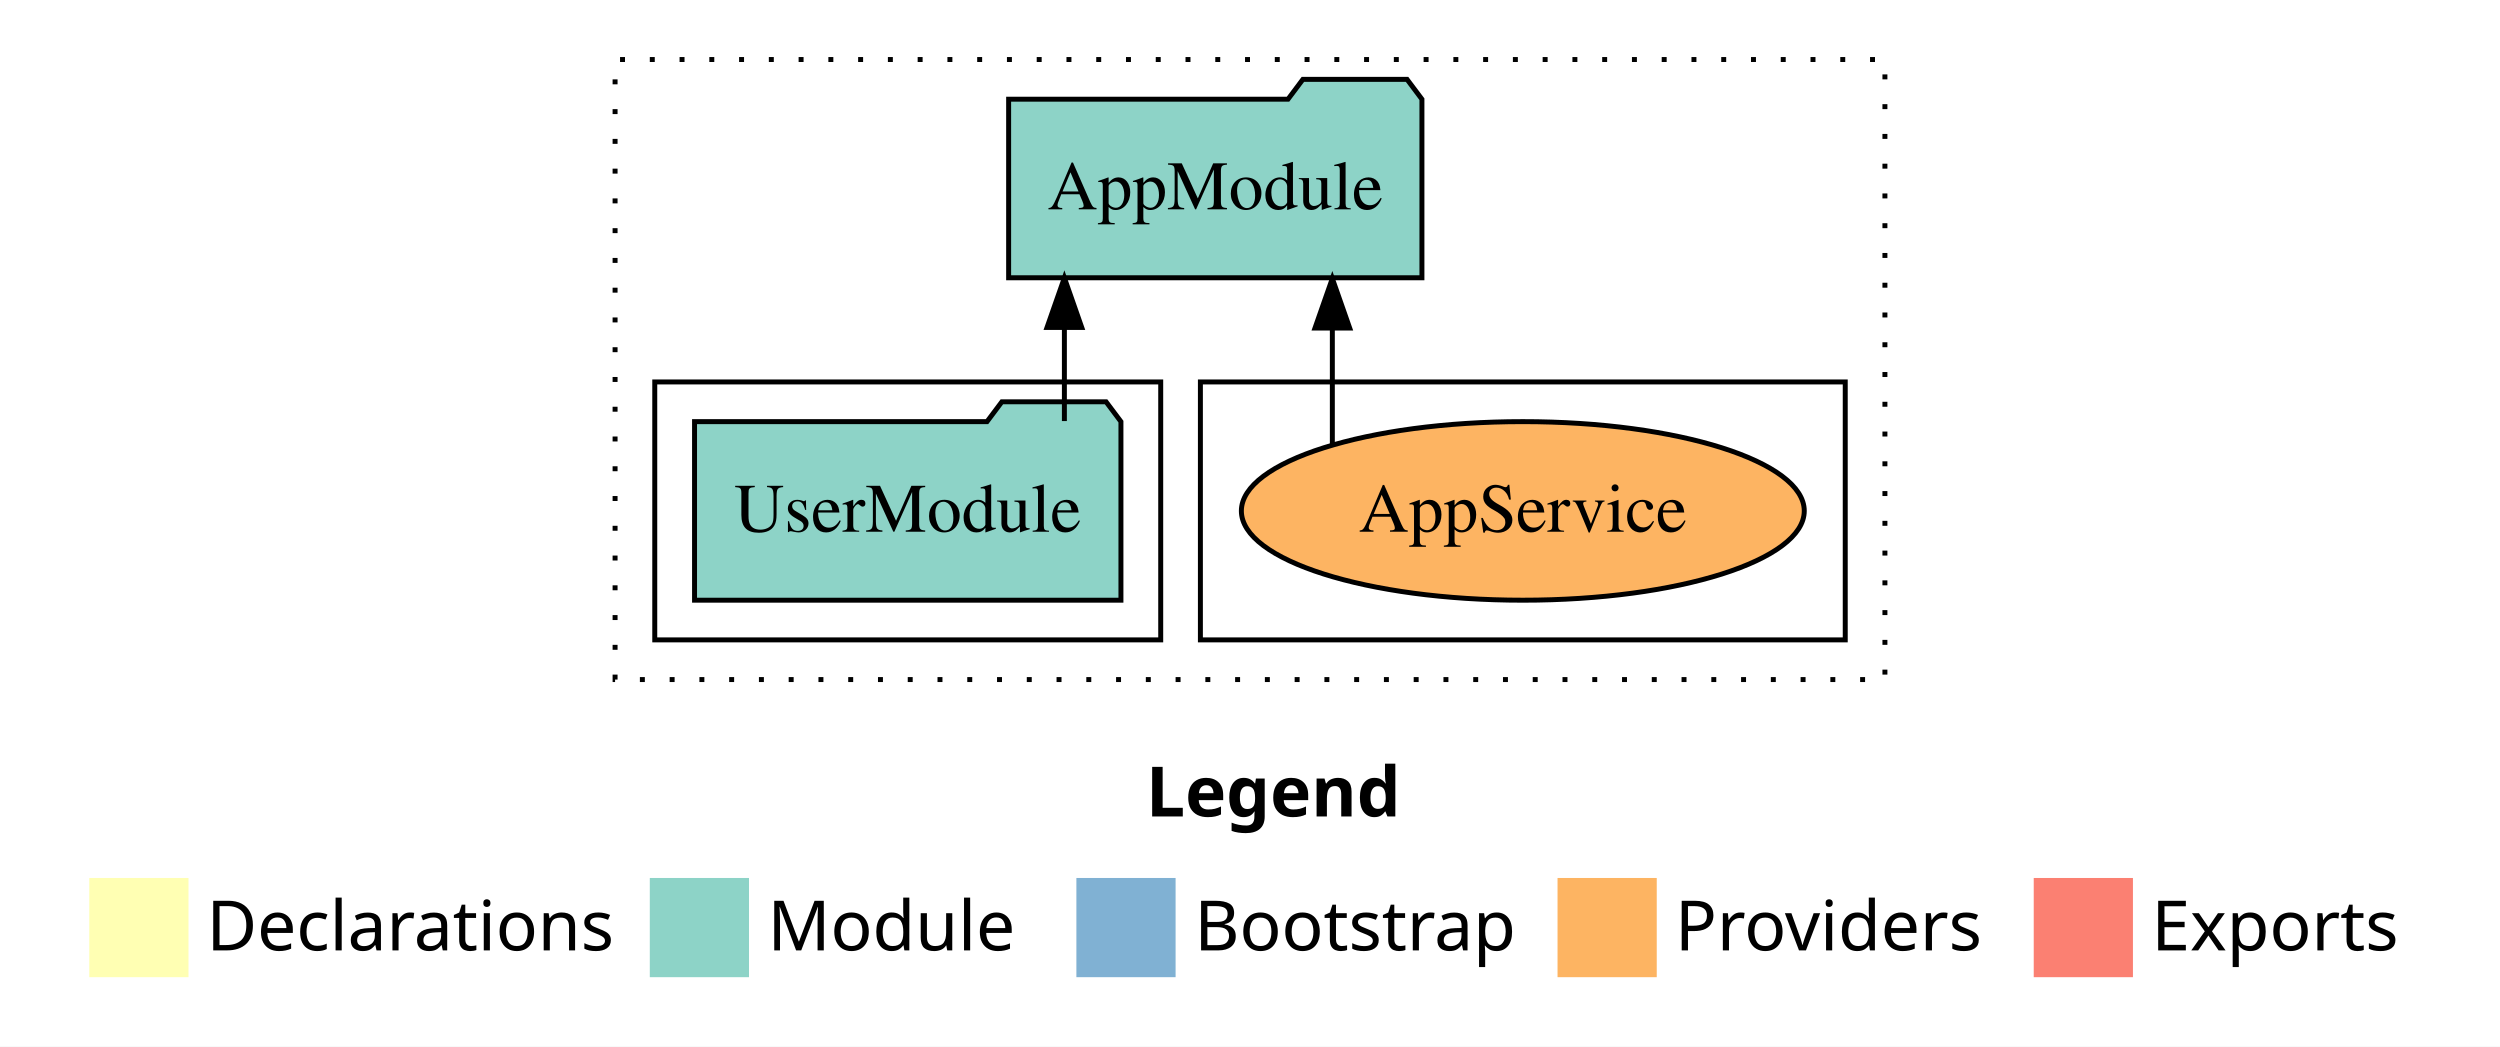
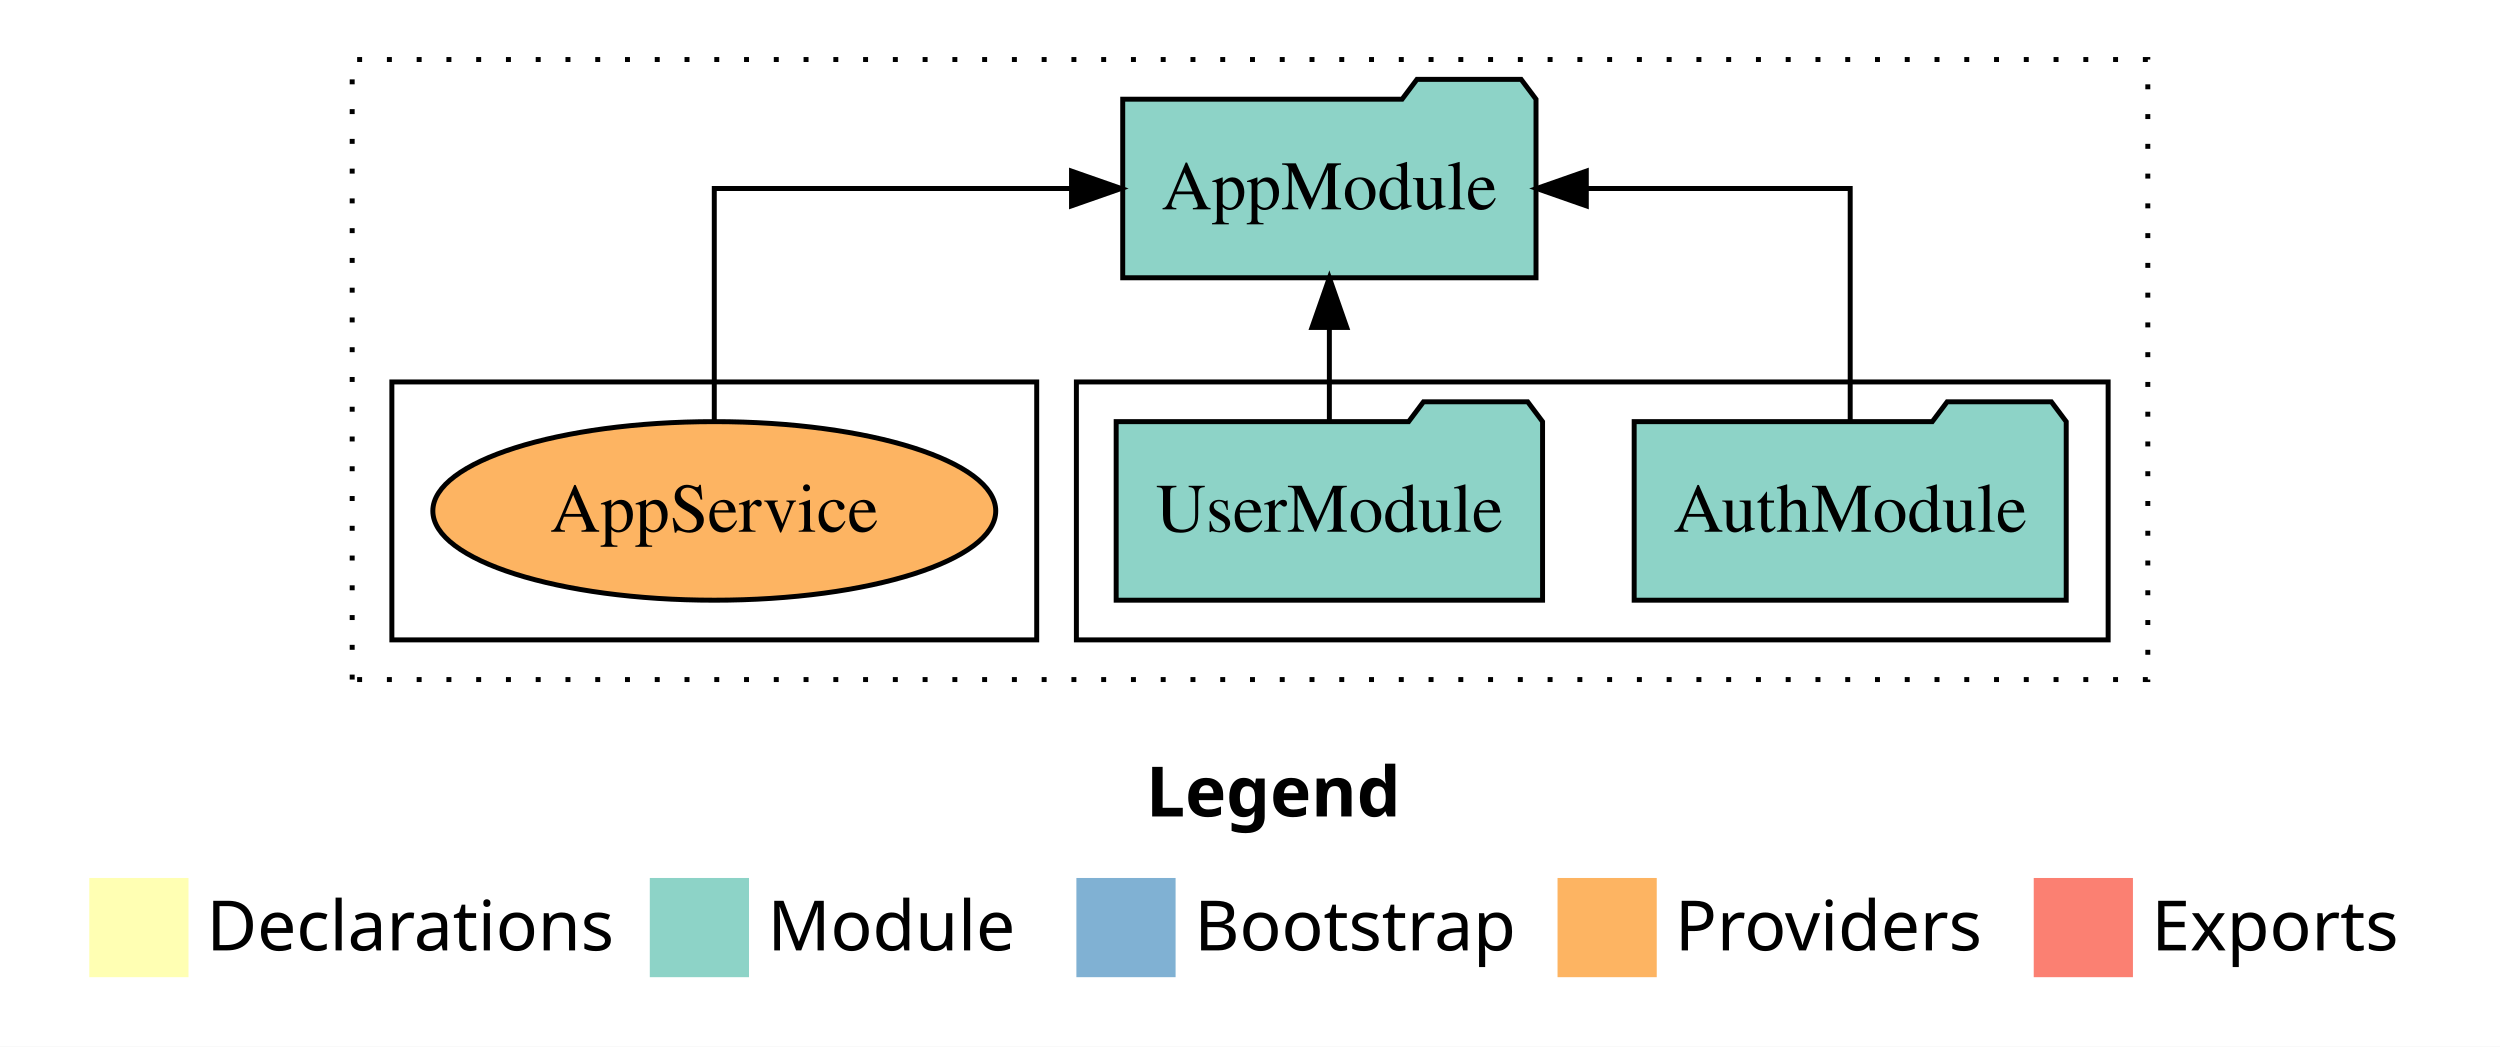
<svg xmlns="http://www.w3.org/2000/svg" width="504pt" height="211pt" viewBox="0.00 0.00 504.00 211.00">
  <g id="graph0" class="graph" transform="scale(1 1) rotate(0) translate(4 207)">
    <polygon fill="white" stroke="transparent" points="-4,4 -4,-207 500,-207 500,4 -4,4" />
    <text text-anchor="start" x="227.01" y="-42.4" font-family="Times-12" font-weight="bold" font-size="14.00">Legend</text>
    <polygon fill="#ffffb3" stroke="transparent" points="14,-10 14,-30 34,-30 34,-10 14,-10" />
    <text text-anchor="start" x="37.63" y="-15.4" font-family="Times-12" font-size="14.00">  Declarations</text>
    <polygon fill="#8dd3c7" stroke="transparent" points="127,-10 127,-30 147,-30 147,-10 127,-10" />
    <text text-anchor="start" x="150.73" y="-15.4" font-family="Times-12" font-size="14.00">  Module</text>
    <polygon fill="#80b1d3" stroke="transparent" points="213,-10 213,-30 233,-30 233,-10 213,-10" />
    <text text-anchor="start" x="236.78" y="-15.4" font-family="Times-12" font-size="14.00">  Bootstrap</text>
    <polygon fill="#fdb462" stroke="transparent" points="310,-10 310,-30 330,-30 330,-10 310,-10" />
    <text text-anchor="start" x="333.67" y="-15.4" font-family="Times-12" font-size="14.00">  Providers</text>
    <polygon fill="#fb8072" stroke="transparent" points="406,-10 406,-30 426,-30 426,-10 406,-10" />
    <text text-anchor="start" x="429.73" y="-15.4" font-family="Times-12" font-size="14.00">  Exports</text>
    <g id="clust1" class="cluster">
-       <polygon fill="none" stroke="black" stroke-dasharray="1,5" points="120,-70 120,-195 376,-195 376,-70 120,-70" />
+       <polygon fill="none" stroke="black" stroke-dasharray="1,5" points="67,-70 67,-195 429,-195 429,-70 67,-70" />
+     </g>
+     <g id="clust3" class="cluster">
+       <polygon fill="none" stroke="black" points="213,-78 213,-130 421,-130 421,-78 213,-78" />
    </g>
    <g id="clust6" class="cluster">
-       <polygon fill="none" stroke="black" points="238,-78 238,-130 368,-130 368,-78 238,-78" />
-     </g>
-     <g id="clust3" class="cluster">
-       <polygon fill="none" stroke="black" points="128,-78 128,-130 230,-130 230,-78 128,-78" />
+       <polygon fill="none" stroke="black" points="75,-78 75,-130 205,-130 205,-78 75,-78" />
    </g>
    <g id="node1" class="node">
-       <polygon fill="#8dd3c7" stroke="black" points="221.98,-122 218.98,-126 197.98,-126 194.98,-122 136.02,-122 136.02,-86 221.98,-86 221.98,-122" />
-       <text text-anchor="middle" x="179" y="-99.8" font-family="Times,serif" font-size="14.00">UserModule</text>
+       <polygon fill="#8dd3c7" stroke="black" points="412.55,-122 409.55,-126 388.55,-126 385.55,-122 325.45,-122 325.45,-86 412.55,-86 412.55,-122" />
+       <text text-anchor="middle" x="369" y="-99.8" font-family="Times,serif" font-size="14.00">AuthModule</text>
+     </g>
+     <g id="node3" class="node">
+       <polygon fill="#8dd3c7" stroke="black" points="305.66,-187 302.66,-191 281.66,-191 278.66,-187 222.34,-187 222.34,-151 305.66,-151 305.66,-187" />
+       <text text-anchor="middle" x="264" y="-164.8" font-family="Times,serif" font-size="14.00">AppModule</text>
+     </g>
+     <g id="edge1" class="edge">
+       <path fill="none" stroke="black" d="M369,-122.11C369,-141.34 369,-169 369,-169 369,-169 315.8,-169 315.8,-169" />
+       <polygon fill="black" stroke="black" points="315.8,-165.5 305.8,-169 315.8,-172.5 315.8,-165.5" />
    </g>
    <g id="node2" class="node">
-       <polygon fill="#8dd3c7" stroke="black" points="282.66,-187 279.66,-191 258.66,-191 255.66,-187 199.34,-187 199.34,-151 282.66,-151 282.66,-187" />
-       <text text-anchor="middle" x="241" y="-164.8" font-family="Times,serif" font-size="14.00">AppModule</text>
-     </g>
-     <g id="edge1" class="edge">
-       <path fill="none" stroke="black" d="M210.58,-122.11C210.58,-122.11 210.58,-140.99 210.58,-140.99" />
-       <polygon fill="black" stroke="black" points="207.08,-140.99 210.58,-150.99 214.08,-140.99 207.08,-140.99" />
-     </g>
-     <g id="node3" class="node">
-       <ellipse fill="#fdb462" stroke="black" cx="303" cy="-104" rx="56.74" ry="18" />
-       <text text-anchor="middle" x="303" y="-99.8" font-family="Times,serif" font-size="14.00">AppService</text>
+       <polygon fill="#8dd3c7" stroke="black" points="306.98,-122 303.98,-126 282.98,-126 279.98,-122 221.02,-122 221.02,-86 306.98,-86 306.98,-122" />
+       <text text-anchor="middle" x="264" y="-99.8" font-family="Times,serif" font-size="14.00">UserModule</text>
    </g>
    <g id="edge2" class="edge">
-       <path fill="none" stroke="black" d="M264.6,-117.47C264.6,-117.47 264.6,-140.86 264.6,-140.86" />
-       <polygon fill="black" stroke="black" points="261.1,-140.86 264.6,-150.86 268.1,-140.86 261.1,-140.86" />
+       <path fill="none" stroke="black" d="M264,-122.11C264,-122.11 264,-140.99 264,-140.99" />
+       <polygon fill="black" stroke="black" points="260.5,-140.99 264,-150.99 267.5,-140.99 260.5,-140.99" />
+     </g>
+     <g id="node4" class="node">
+       <ellipse fill="#fdb462" stroke="black" cx="140" cy="-104" rx="56.74" ry="18" />
+       <text text-anchor="middle" x="140" y="-99.8" font-family="Times,serif" font-size="14.00">AppService</text>
+     </g>
+     <g id="edge3" class="edge">
+       <path fill="none" stroke="black" d="M140,-122.11C140,-141.34 140,-169 140,-169 140,-169 212.02,-169 212.02,-169" />
+       <polygon fill="black" stroke="black" points="212.02,-172.5 222.02,-169 212.02,-165.5 212.02,-172.5" />
    </g>
  </g>
</svg>
